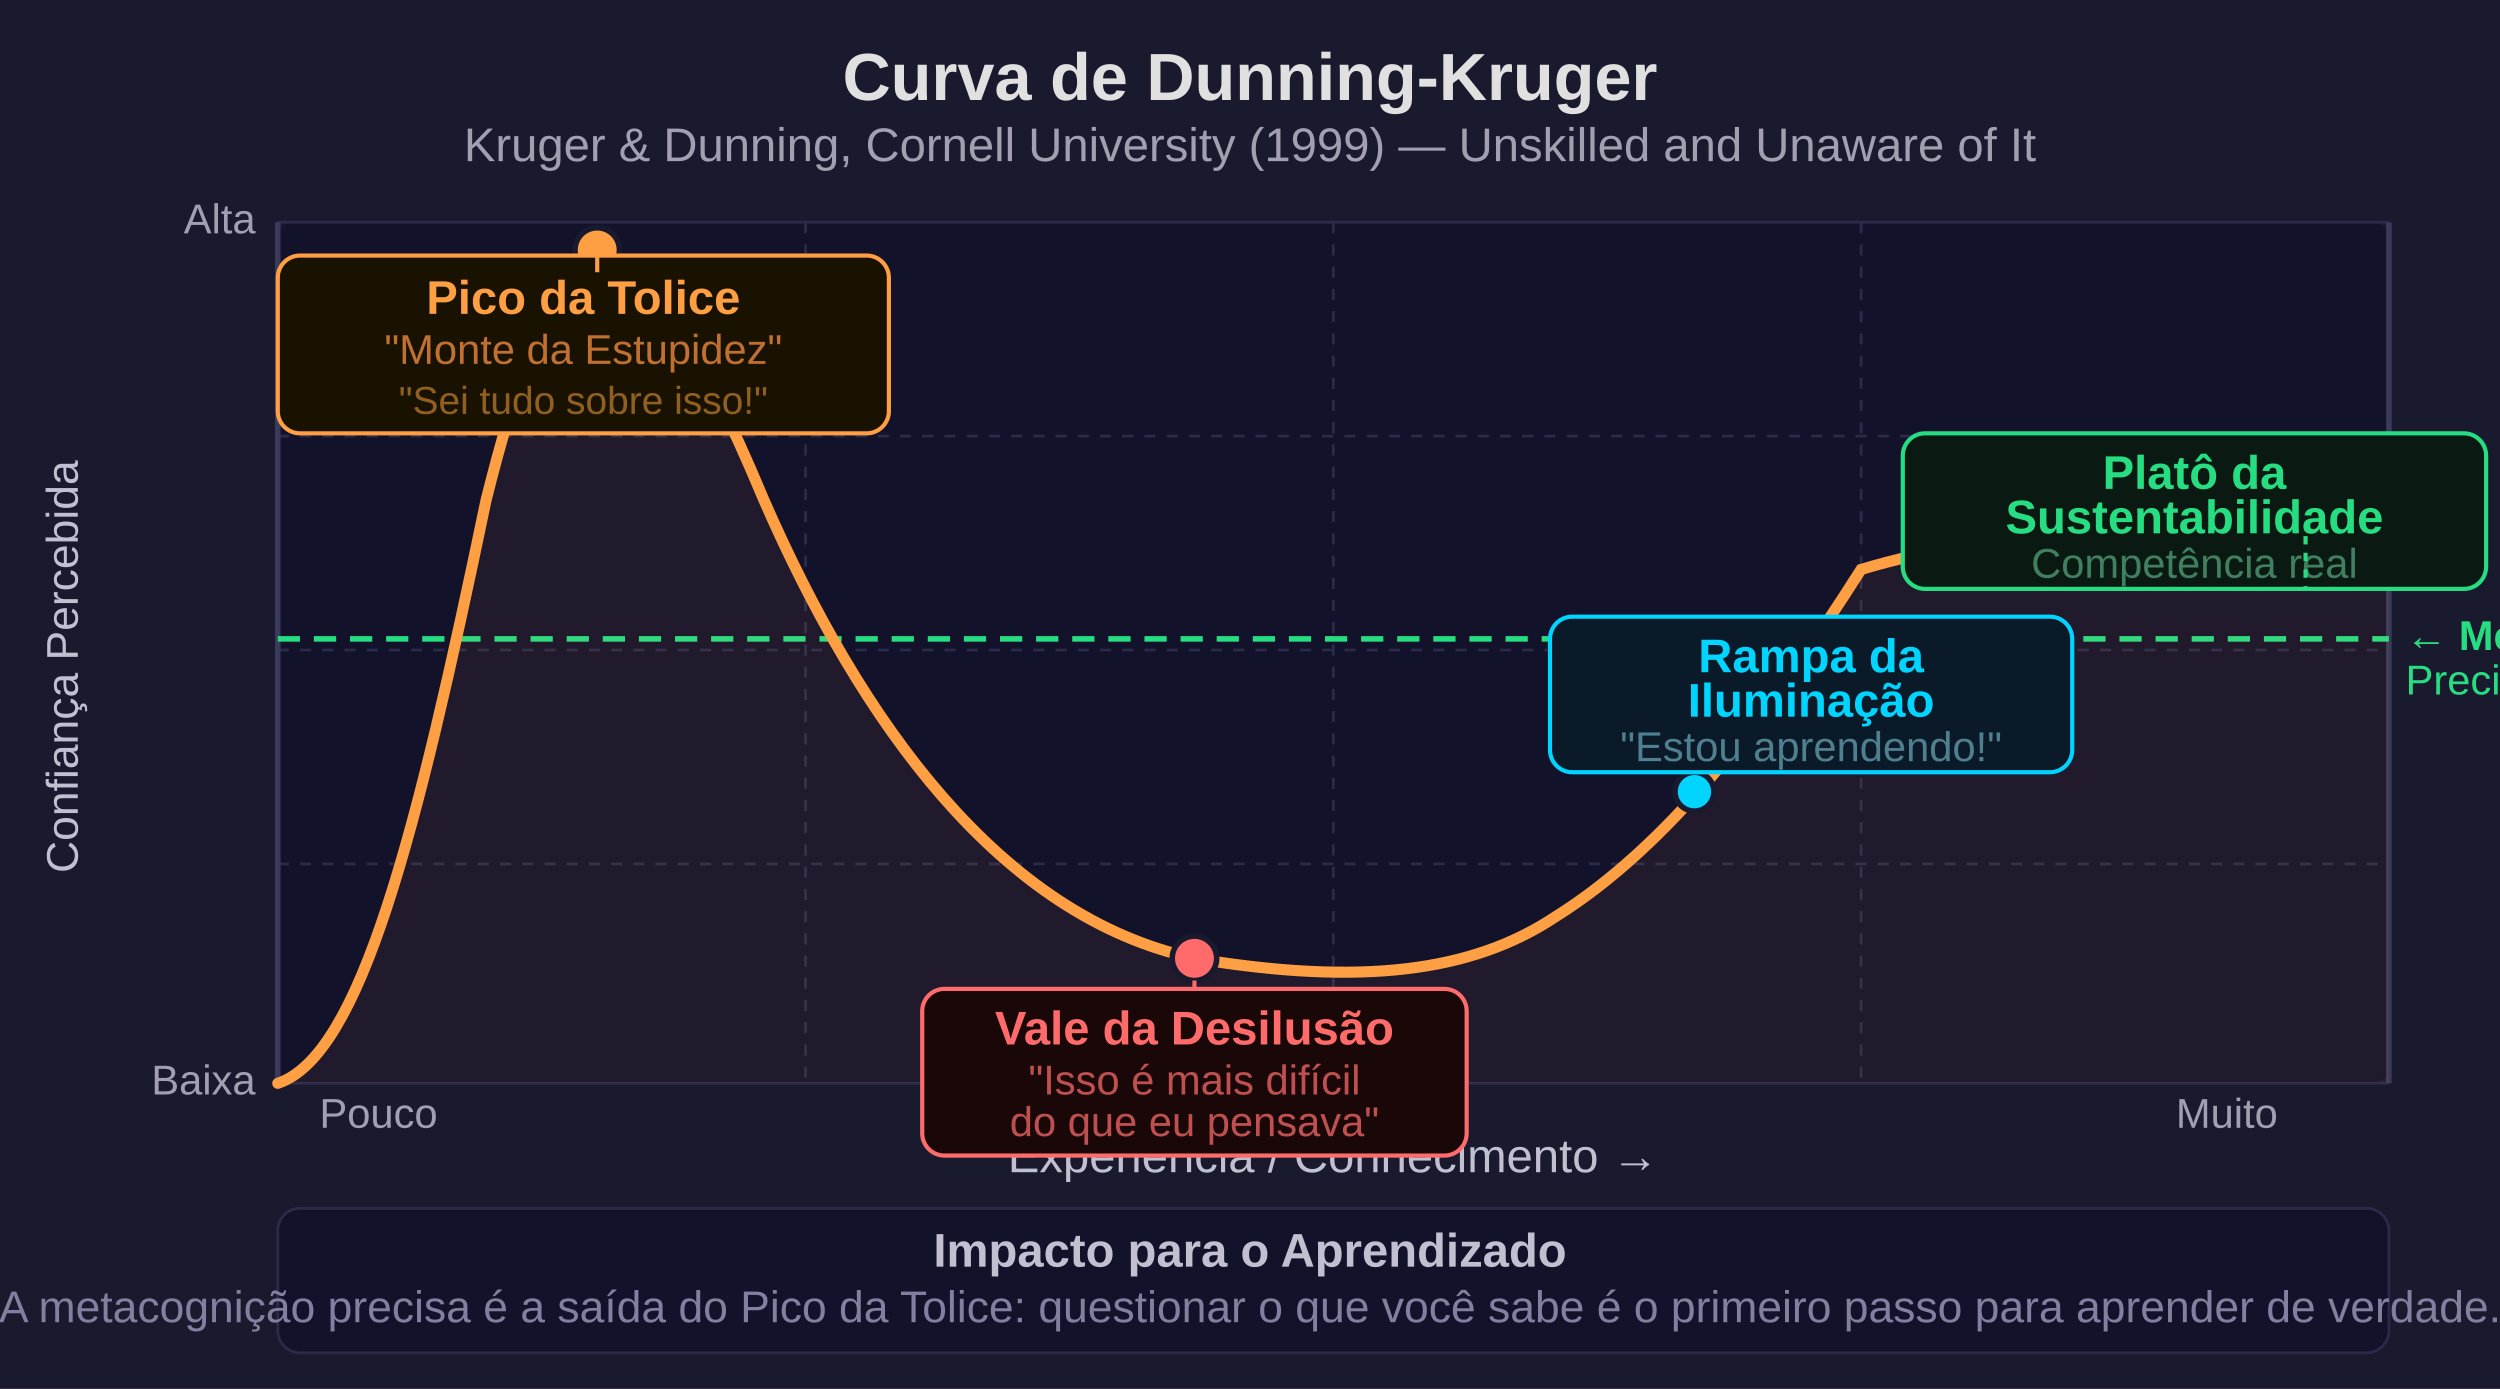
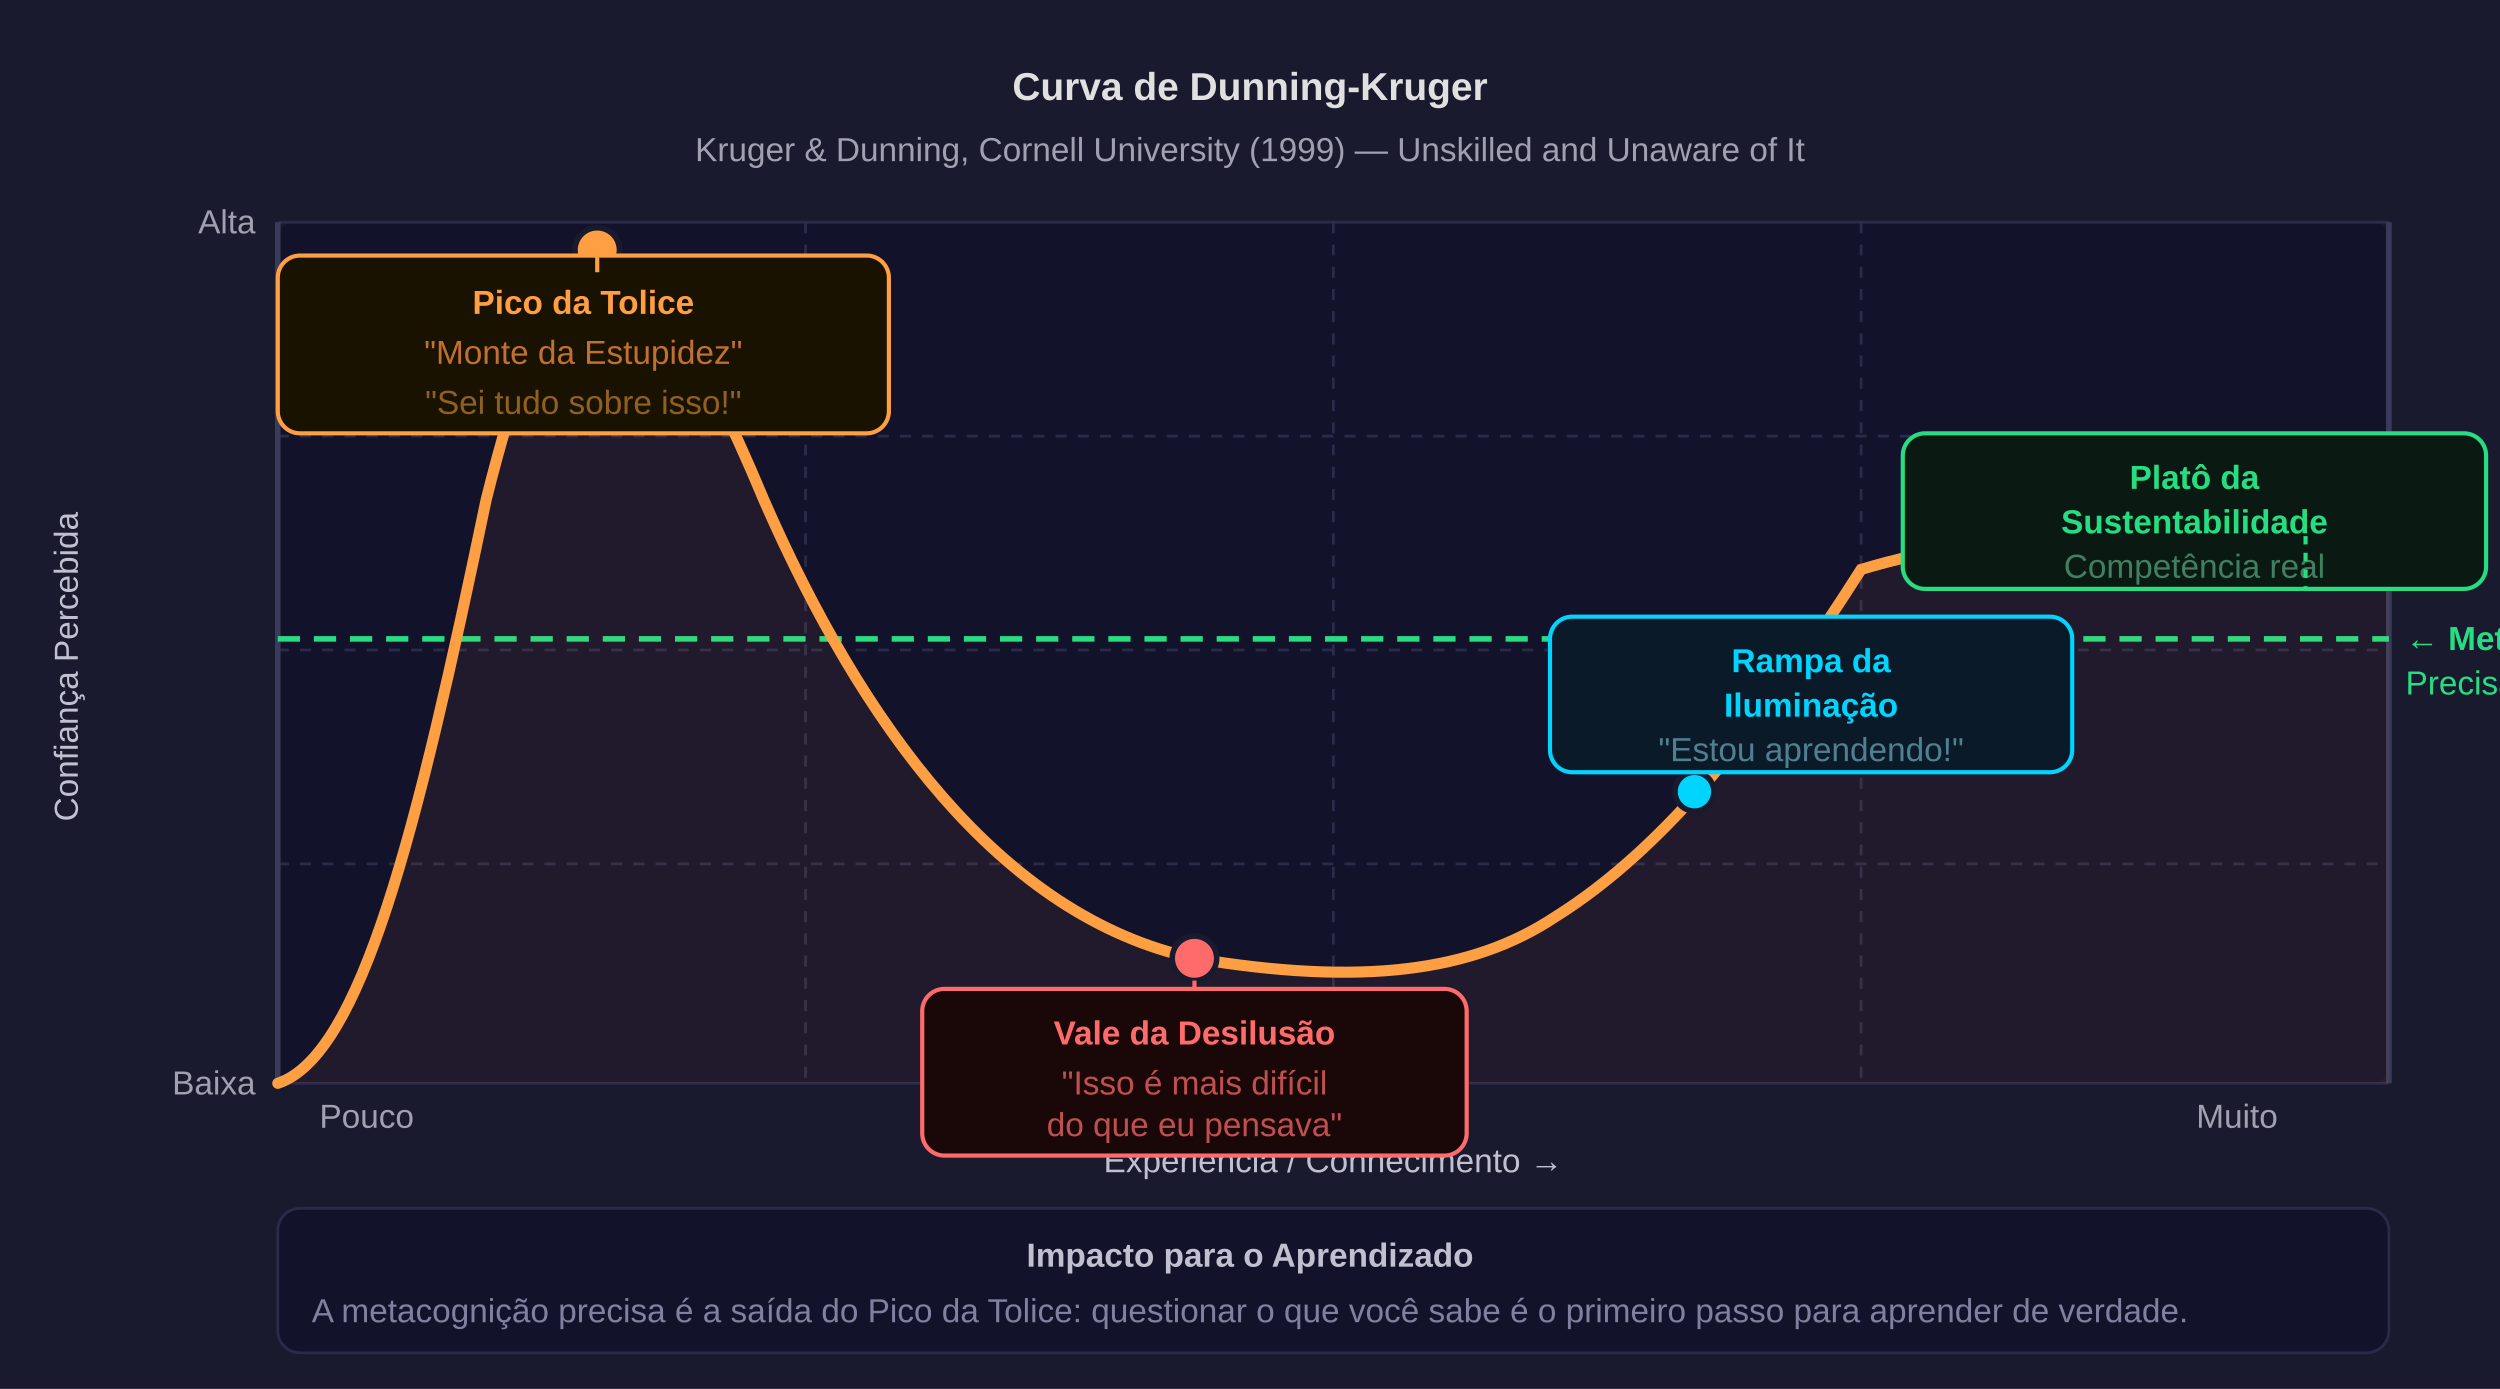
<svg xmlns="http://www.w3.org/2000/svg" width="900" height="500" viewBox="0 0 900 500" font-family="'Segoe UI', Arial, sans-serif">
  <rect width="900" height="500" fill="#1a1a2e" />
-   <text x="450" y="36" text-anchor="middle" fill="#e0e0e0" font-size="24" font-weight="bold">Curva de Dunning-Kruger</text>
-   <text x="450" y="58" text-anchor="middle" fill="#a0a0b0" font-size="17">Kruger &amp; Dunning, Cornell University (1999) — Unskilled and Unaware of It</text>
+   <text x="450" y="36" text-anchor="middle" fill="#e0e0e0" font-size="14" font-weight="bold">Curva de Dunning-Kruger</text>
+   <text x="450" y="58" text-anchor="middle" fill="#a0a0b0" font-size="12">Kruger &amp; Dunning, Cornell University (1999) — Unskilled and Unaware of It</text>
  <rect x="100" y="80" width="760" height="310" fill="#12122a" rx="6" />
  <line x1="100" y1="80" x2="860" y2="80" stroke="#2a2a4a" stroke-width="1" />
  <line x1="100" y1="157" x2="860" y2="157" stroke="#2a2a4a" stroke-width="1" stroke-dasharray="4,4" />
  <line x1="100" y1="234" x2="860" y2="234" stroke="#2a2a4a" stroke-width="1" stroke-dasharray="4,4" />
  <line x1="100" y1="311" x2="860" y2="311" stroke="#2a2a4a" stroke-width="1" stroke-dasharray="4,4" />
  <line x1="100" y1="390" x2="860" y2="390" stroke="#2a2a4a" stroke-width="1" />
  <line x1="100" y1="80" x2="100" y2="390" stroke="#3a3a5a" stroke-width="2" />
  <line x1="290" y1="80" x2="290" y2="390" stroke="#2a2a4a" stroke-width="1" stroke-dasharray="4,4" />
  <line x1="480" y1="80" x2="480" y2="390" stroke="#2a2a4a" stroke-width="1" stroke-dasharray="4,4" />
  <line x1="670" y1="80" x2="670" y2="390" stroke="#2a2a4a" stroke-width="1" stroke-dasharray="4,4" />
  <line x1="860" y1="80" x2="860" y2="390" stroke="#3a3a5a" stroke-width="2" />
-   <text x="92" y="84" text-anchor="end" fill="#a0a0b0" font-size="15">Alta</text>
-   <text x="92" y="394" text-anchor="end" fill="#a0a0b0" font-size="15">Baixa</text>
-   <text x="28" y="240" text-anchor="middle" fill="#c0c0d0" font-size="16" transform="rotate(-90,28,240)">Confiança Percebida</text>
-   <text x="480" y="422" text-anchor="middle" fill="#c0c0d0" font-size="17">Experiência / Conhecimento →</text>
-   <text x="115" y="406" fill="#a0a0b0" font-size="15">Pouco</text>
-   <text x="820" y="406" text-anchor="end" fill="#a0a0b0" font-size="15">Muito</text>
+   <text x="92" y="84" text-anchor="end" fill="#a0a0b0" font-size="12">Alta</text>
+   <text x="92" y="394" text-anchor="end" fill="#a0a0b0" font-size="12">Baixa</text>
+   <text x="28" y="240" text-anchor="middle" fill="#c0c0d0" font-size="12" transform="rotate(-90,28,240)">Confiança Percebida</text>
+   <text x="480" y="422" text-anchor="middle" fill="#c0c0d0" font-size="12">Experiência / Conhecimento →</text>
+   <text x="115" y="406" fill="#a0a0b0" font-size="12">Pouco</text>
+   <text x="820" y="406" text-anchor="end" fill="#a0a0b0" font-size="12">Muito</text>
  <line x1="100" y1="230" x2="860" y2="230" stroke="#26de81" stroke-width="2" stroke-dasharray="8,5" />
-   <text x="866" y="234" fill="#26de81" font-size="15" font-weight="bold">← Metacognição</text>
-   <text x="866" y="250" fill="#26de81" font-size="15">     Precisa</text>
+   <text x="866" y="234" fill="#26de81" font-size="12" font-weight="bold">← Metacognição</text>
+   <text x="866" y="250" fill="#26de81" font-size="12">     Precisa</text>
  <path d="M 100,390            C 130,380 150,300 175,180            C 185,140 200,92 215,90            C 230,92 250,120 275,180            C 310,260 360,330 430,345            C 490,355 530,350 560,330            C 600,305 635,260 670,205            C 720,190 780,188 860,185" fill="none" stroke="#ff9f43" stroke-width="4" stroke-linecap="round" />
  <path d="M 100,390            C 130,380 150,300 175,180            C 185,140 200,92 215,90            C 230,92 250,120 275,180            C 310,260 360,330 430,345            C 490,355 530,350 560,330            C 600,305 635,260 670,205            C 720,190 780,188 860,185            L 860,390 L 100,390 Z" fill="#ff9f43" fill-opacity="0.06" />
  <circle cx="215" cy="90" r="8" fill="#ff9f43" stroke="#1a1a2e" stroke-width="2" />
  <rect x="100" y="92" width="220" height="64" fill="#1a1200" rx="8" stroke="#ff9f43" stroke-width="1.5" />
-   <text x="210" y="113" text-anchor="middle" fill="#ff9f43" font-size="17" font-weight="bold">Pico da Tolice</text>
-   <text x="210" y="131" text-anchor="middle" fill="#c07030" font-size="15">"Monte da Estupidez"</text>
-   <text x="210" y="149" text-anchor="middle" fill="#906020" font-size="14">"Sei tudo sobre isso!"</text>
+   <text x="210" y="113" text-anchor="middle" fill="#ff9f43" font-size="12" font-weight="bold">Pico da Tolice</text>
+   <text x="210" y="131" text-anchor="middle" fill="#c07030" font-size="12">"Monte da Estupidez"</text>
+   <text x="210" y="149" text-anchor="middle" fill="#906020" font-size="12">"Sei tudo sobre isso!"</text>
  <line x1="215" y1="98" x2="215" y2="92" stroke="#ff9f43" stroke-width="1.5" />
  <circle cx="430" cy="345" r="8" fill="#ff6b6b" stroke="#1a1a2e" stroke-width="2" />
  <rect x="332" y="356" width="196" height="60" fill="#1a0808" rx="8" stroke="#ff6b6b" stroke-width="1.5" />
-   <text x="430" y="376" text-anchor="middle" fill="#ff6b6b" font-size="17" font-weight="bold">Vale da Desilusão</text>
-   <text x="430" y="394" text-anchor="middle" fill="#c05050" font-size="15">"Isso é mais difícil</text>
-   <text x="430" y="409" text-anchor="middle" fill="#c05050" font-size="15">do que eu pensava"</text>
+   <text x="430" y="376" text-anchor="middle" fill="#ff6b6b" font-size="12" font-weight="bold">Vale da Desilusão</text>
+   <text x="430" y="394" text-anchor="middle" fill="#c05050" font-size="12">"Isso é mais difícil</text>
+   <text x="430" y="409" text-anchor="middle" fill="#c05050" font-size="12">do que eu pensava"</text>
  <line x1="430" y1="353" x2="430" y2="356" stroke="#ff6b6b" stroke-width="1.5" />
  <circle cx="610" cy="285" r="7" fill="#00d4ff" stroke="#1a1a2e" stroke-width="2" />
  <rect x="558" y="222" width="188" height="56" fill="#0a1a28" rx="8" stroke="#00d4ff" stroke-width="1.5" />
-   <text x="652" y="242" text-anchor="middle" fill="#00d4ff" font-size="17" font-weight="bold">Rampa da</text>
-   <text x="652" y="258" text-anchor="middle" fill="#00d4ff" font-size="17" font-weight="bold">Iluminação</text>
-   <text x="652" y="274" text-anchor="middle" fill="#508090" font-size="15">"Estou aprendendo!"</text>
+   <text x="652" y="242" text-anchor="middle" fill="#00d4ff" font-size="12" font-weight="bold">Rampa da</text>
+   <text x="652" y="258" text-anchor="middle" fill="#00d4ff" font-size="12" font-weight="bold">Iluminação</text>
+   <text x="652" y="274" text-anchor="middle" fill="#508090" font-size="12">"Estou aprendendo!"</text>
  <line x1="620" y1="278" x2="620" y2="278" stroke="#00d4ff" stroke-width="1.5" />
  <circle cx="830" cy="186" r="7" fill="#26de81" stroke="#1a1a2e" stroke-width="2" />
  <rect x="685" y="156" width="210" height="56" fill="#0a1a12" rx="8" stroke="#26de81" stroke-width="1.5" />
-   <text x="790" y="176" text-anchor="middle" fill="#26de81" font-size="17" font-weight="bold">Platô da</text>
-   <text x="790" y="192" text-anchor="middle" fill="#26de81" font-size="17" font-weight="bold">Sustentabilidade</text>
-   <text x="790" y="208" text-anchor="middle" fill="#408060" font-size="15">Competência real</text>
+   <text x="790" y="176" text-anchor="middle" fill="#26de81" font-size="12" font-weight="bold">Platô da</text>
+   <text x="790" y="192" text-anchor="middle" fill="#26de81" font-size="12" font-weight="bold">Sustentabilidade</text>
+   <text x="790" y="208" text-anchor="middle" fill="#408060" font-size="12">Competência real</text>
  <line x1="830" y1="193" x2="830" y2="212" stroke="#26de81" stroke-width="1.5" stroke-dasharray="3,3" />
  <rect x="100" y="435" width="760" height="52" fill="#12122a" rx="8" stroke="#2a2a4a" stroke-width="1" />
-   <text x="450" y="456" text-anchor="middle" fill="#c0c0d0" font-size="17" font-weight="bold">Impacto para o Aprendizado</text>
-   <text x="450" y="476" text-anchor="middle" fill="#8080a0" font-size="16">A metacognição precisa é a saída do Pico da Tolice: questionar o que você sabe é o primeiro passo para aprender de verdade.</text>
+   <text x="450" y="456" text-anchor="middle" fill="#c0c0d0" font-size="12" font-weight="bold">Impacto para o Aprendizado</text>
+   <text x="450" y="476" text-anchor="middle" fill="#8080a0" font-size="12">A metacognição precisa é a saída do Pico da Tolice: questionar o que você sabe é o primeiro passo para aprender de verdade.</text>
</svg>
